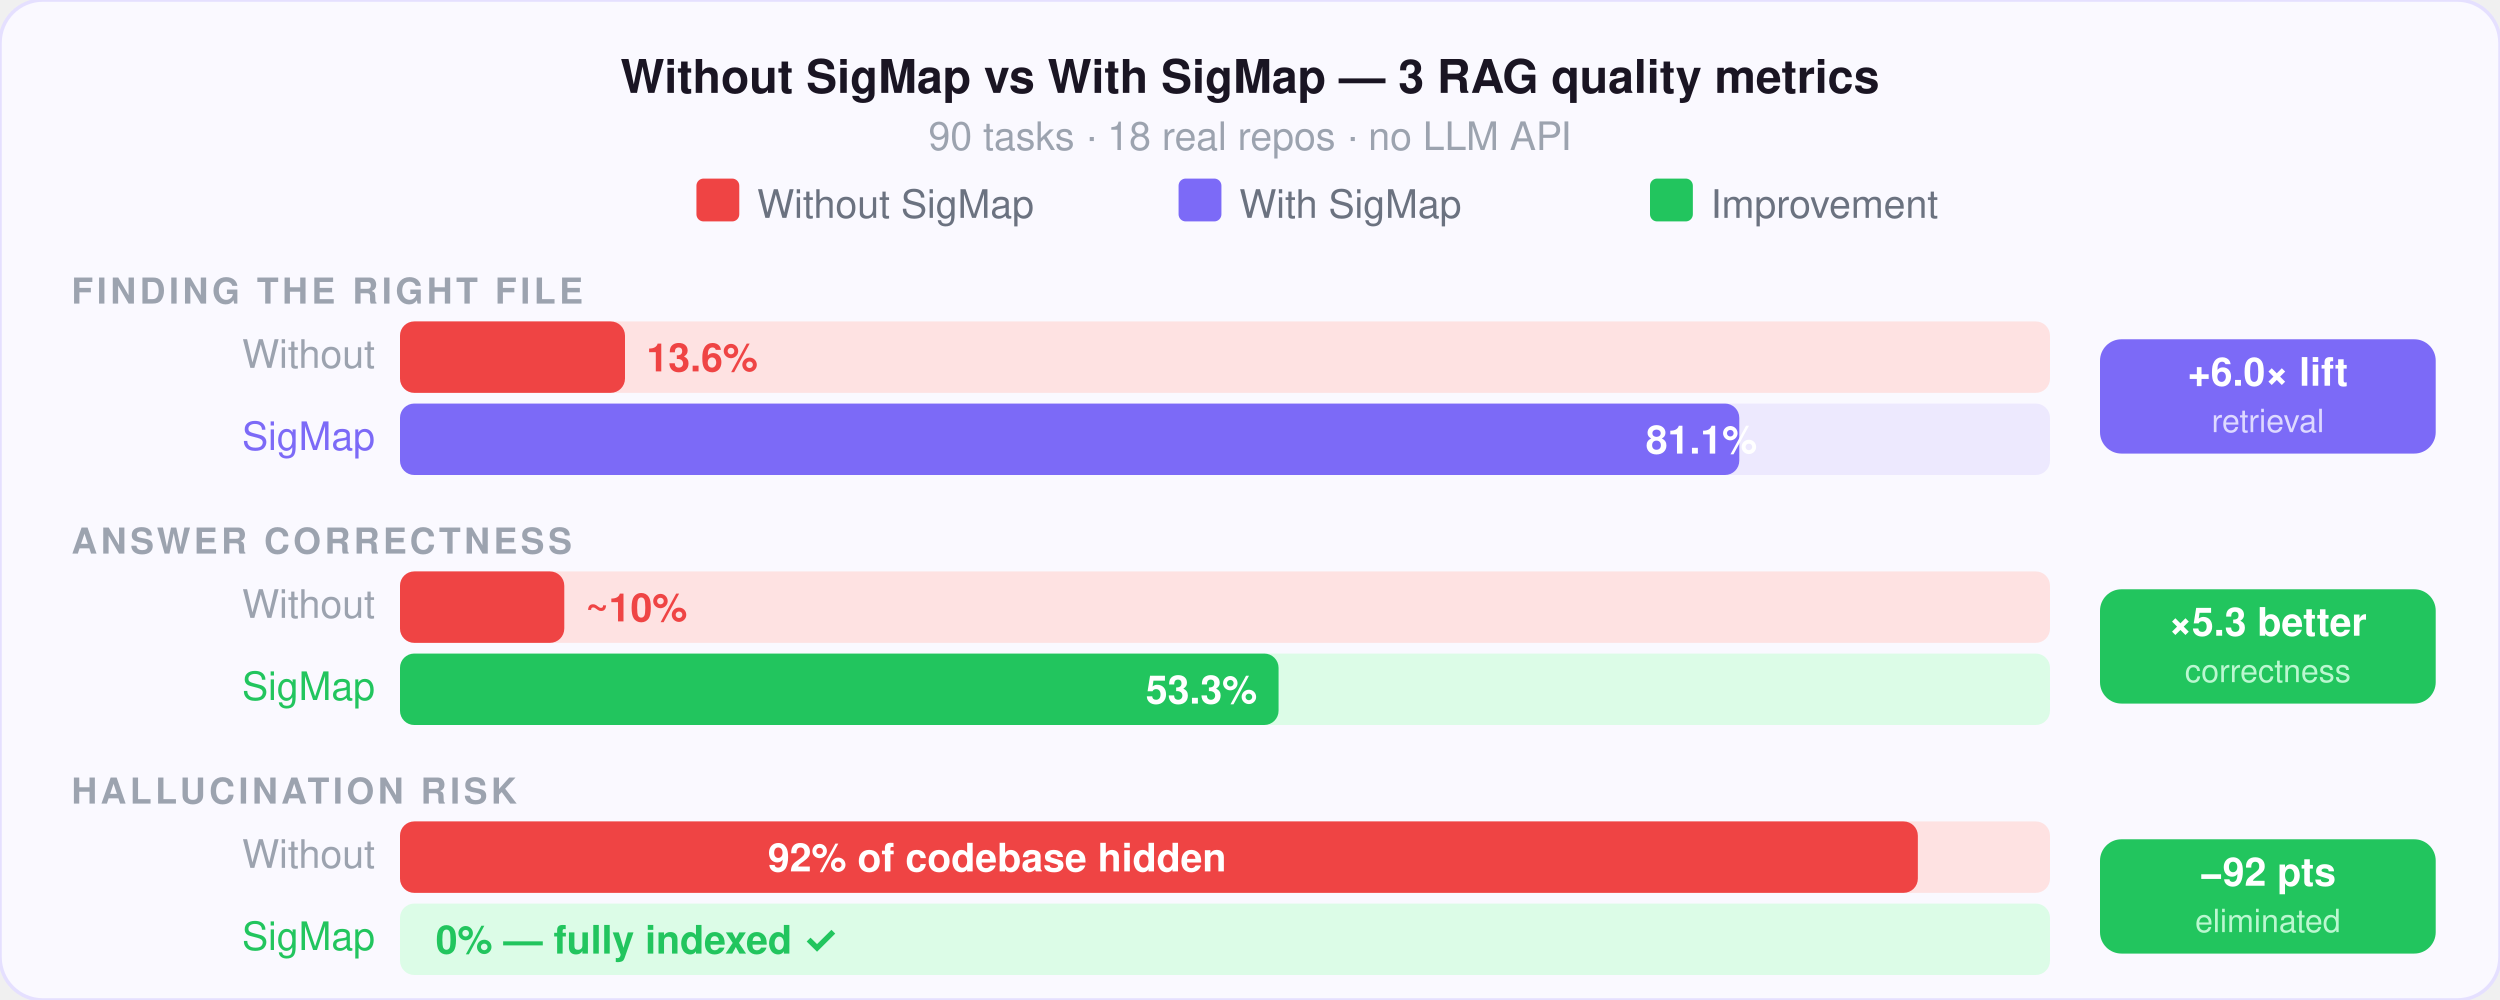
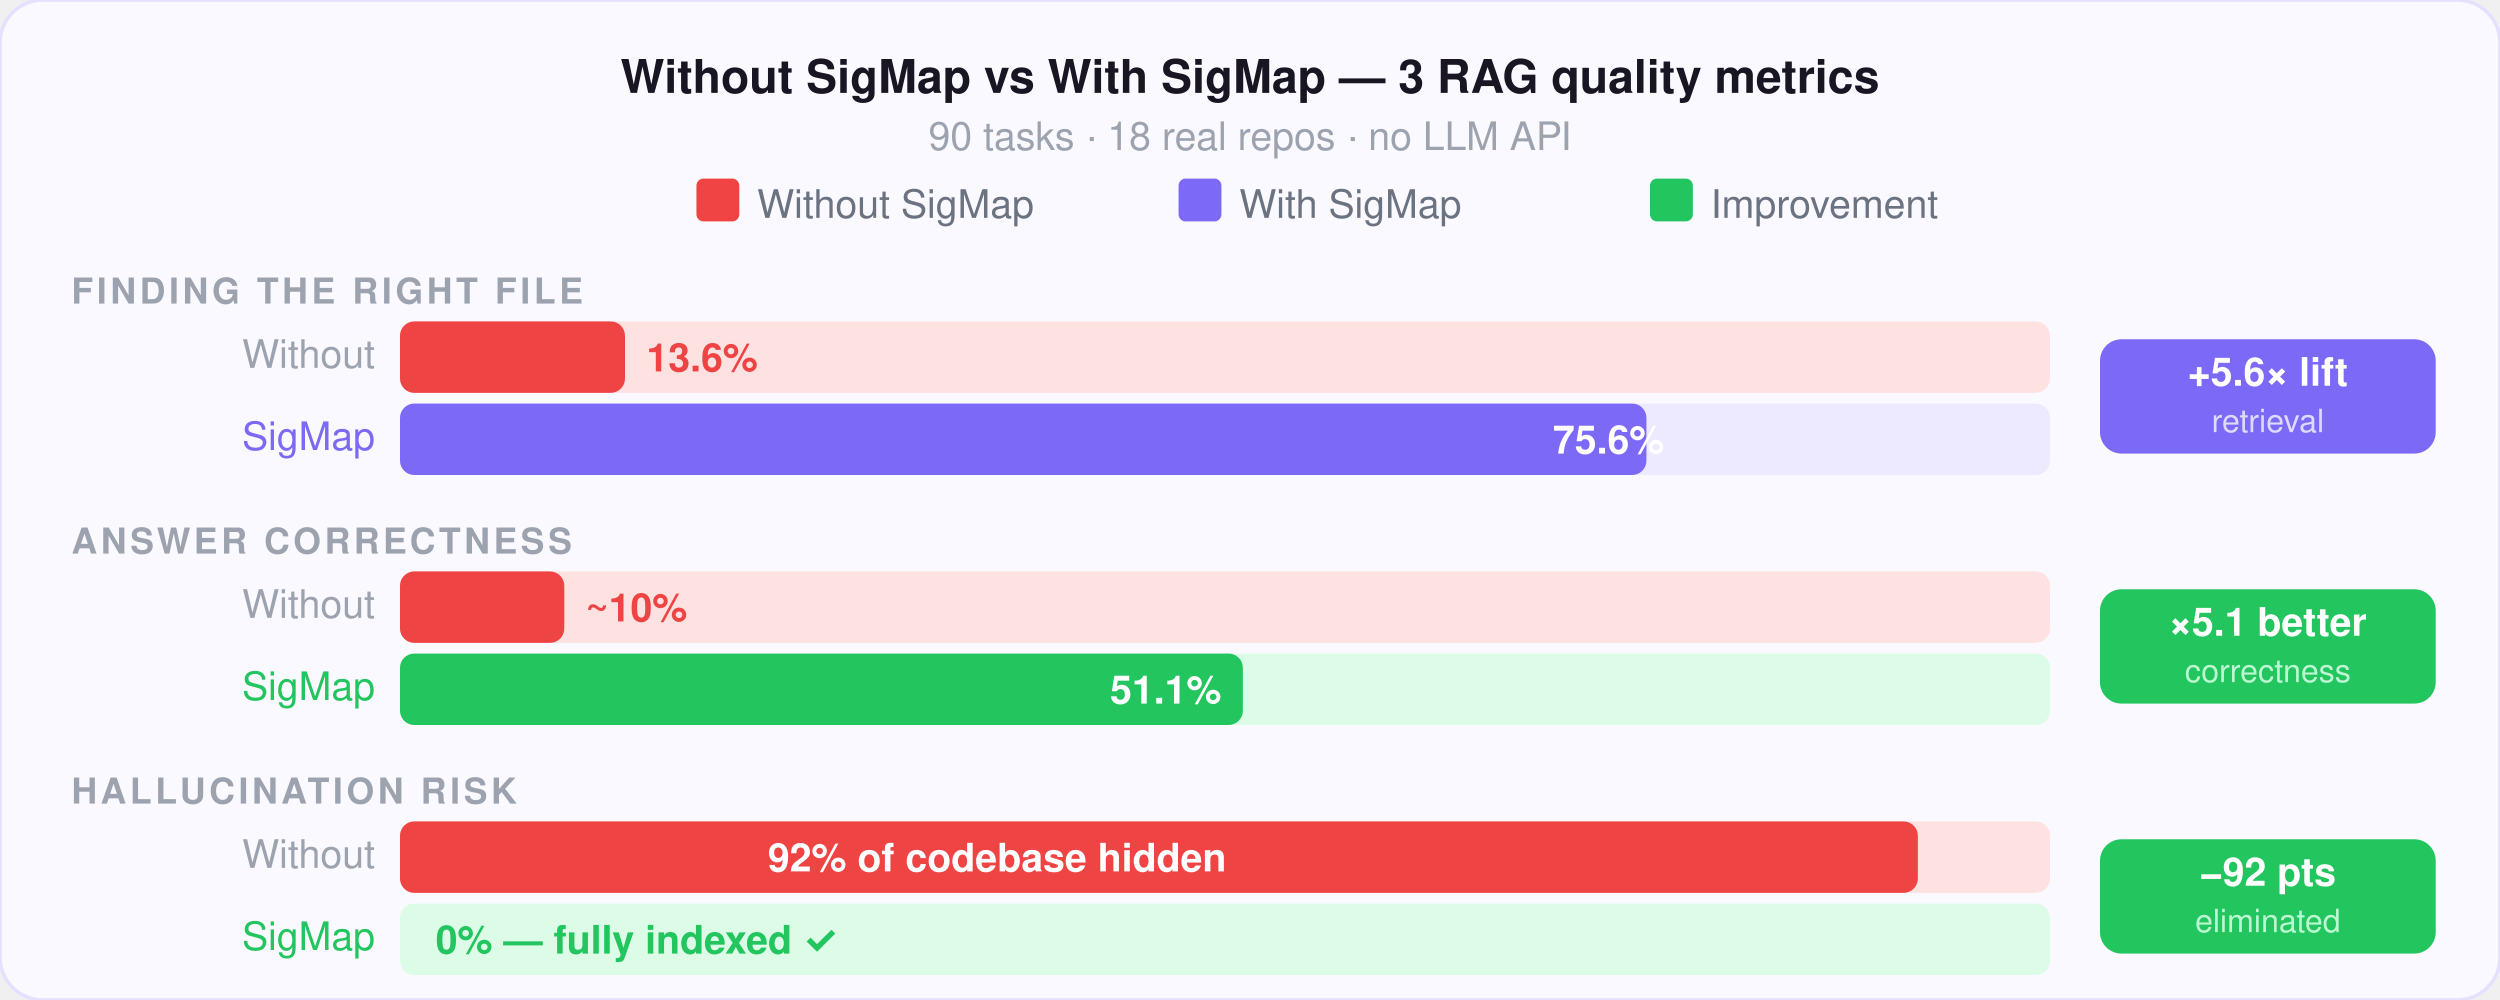
<svg xmlns="http://www.w3.org/2000/svg" viewBox="0 0 700 280" width="700" height="280" font-family="-apple-system,BlinkMacSystemFont,'Segoe UI',Helvetica,Arial,sans-serif">
  <rect width="700" height="280" fill="#faf9ff" rx="12" />
  <rect width="700" height="280" fill="none" stroke="#e5e0ff" stroke-width="1" rx="12" />
  <text x="350" y="26" text-anchor="middle" font-size="13" font-weight="700" fill="#1a1523">Without SigMap vs With SigMap — 3 RAG quality metrics</text>
  <text x="350" y="42" text-anchor="middle" font-size="11" fill="#9ca3af">90 tasks · 18 real repos · no LLM API</text>
  <rect x="195" y="50" width="12" height="12" fill="#ef4444" rx="2" />
  <text x="212" y="61" font-size="11" fill="#6b7280">Without SigMap</text>
  <rect x="330" y="50" width="12" height="12" fill="#7c6af7" rx="2" />
  <text x="347" y="61" font-size="11" fill="#6b7280">With SigMap</text>
  <rect x="462" y="50" width="12" height="12" fill="#22c55e" rx="2" />
  <text x="479" y="61" font-size="11" fill="#6b7280">Improvement</text>
  <text x="20" y="85" font-size="10" font-weight="600" fill="#9ca3af" letter-spacing="1">FINDING THE RIGHT FILE</text>
  <text x="105" y="103" text-anchor="end" font-size="11" fill="#9ca3af">Without</text>
  <rect x="112" y="90" width="462" height="20" fill="#fee2e2" rx="4" />
  <rect x="112" y="90" width="63" height="20" fill="#ef4444" rx="4" />
  <text x="181" y="104" font-size="11" font-weight="600" fill="#ef4444">13.6%</text>
  <text x="105" y="126" text-anchor="end" font-size="11" fill="#7c6af7">SigMap</text>
  <rect x="112" y="113" width="462" height="20" fill="#ede9fe" rx="4" />
-   <rect x="112" y="113" width="375" height="20" fill="#7c6af7" rx="4" />
-   <text x="492" y="127" text-anchor="end" font-size="11" font-weight="700" fill="#fff">81.1%</text>
+   <rect x="112" y="113" width="349" height="20" fill="#7c6af7" rx="4" />
+   <text x="466" y="127" text-anchor="end" font-size="11" font-weight="700" fill="#fff">75.6%</text>
  <rect x="588" y="95" width="94" height="32" fill="#7c6af7" rx="6" />
-   <text x="635" y="108" text-anchor="middle" font-size="11" font-weight="700" fill="#fff">+6.0× lift</text>
+   <text x="635" y="108" text-anchor="middle" font-size="11" font-weight="700" fill="#fff">+5.6× lift</text>
  <text x="635" y="121" text-anchor="middle" font-size="9" fill="#ded9ff">retrieval</text>
  <text x="20" y="155" font-size="10" font-weight="600" fill="#9ca3af" letter-spacing="1">ANSWER CORRECTNESS</text>
  <text x="105" y="173" text-anchor="end" font-size="11" fill="#9ca3af">Without</text>
  <rect x="112" y="160" width="462" height="20" fill="#fee2e2" rx="4" />
  <rect x="112" y="160" width="46" height="20" fill="#ef4444" rx="4" />
  <text x="164" y="174" font-size="11" font-weight="600" fill="#ef4444">~10%</text>
  <text x="105" y="196" text-anchor="end" font-size="11" fill="#22c55e">SigMap</text>
  <rect x="112" y="183" width="462" height="20" fill="#dcfce7" rx="4" />
-   <rect x="112" y="183" width="246" height="20" fill="#22c55e" rx="4" />
-   <text x="352" y="197" text-anchor="end" font-size="11" font-weight="700" fill="#fff">53.3%</text>
+   <rect x="112" y="183" width="236" height="20" fill="#22c55e" rx="4" />
+   <text x="342" y="197" text-anchor="end" font-size="11" font-weight="700" fill="#fff">51.1%</text>
  <rect x="588" y="165" width="94" height="32" fill="#22c55e" rx="6" />
-   <text x="635" y="178" text-anchor="middle" font-size="11" font-weight="700" fill="#fff">×5.3 better</text>
+   <text x="635" y="178" text-anchor="middle" font-size="11" font-weight="700" fill="#fff">×5.1 better</text>
  <text x="635" y="191" text-anchor="middle" font-size="9" fill="#bbf7d0">correctness</text>
  <text x="20" y="225" font-size="10" font-weight="600" fill="#9ca3af" letter-spacing="1">HALLUCINATION RISK</text>
  <text x="105" y="243" text-anchor="end" font-size="11" fill="#9ca3af">Without</text>
  <rect x="112" y="230" width="462" height="20" fill="#fee2e2" rx="4" />
  <rect x="112" y="230" width="425" height="20" fill="#ef4444" rx="4" />
  <text x="215" y="244" font-size="11" font-weight="700" fill="#fff">92% of codebase hidden</text>
  <text x="105" y="266" text-anchor="end" font-size="11" fill="#22c55e">SigMap</text>
  <rect x="112" y="253" width="462" height="20" fill="#dcfce7" rx="4" />
  <text x="122" y="267" font-size="11" font-weight="700" fill="#22c55e">0% — fully indexed ✓</text>
  <rect x="588" y="235" width="94" height="32" fill="#22c55e" rx="6" />
  <text x="635" y="248" text-anchor="middle" font-size="11" font-weight="700" fill="#fff">−92 pts</text>
  <text x="635" y="261" text-anchor="middle" font-size="9" fill="#bbf7d0">eliminated</text>
</svg>
